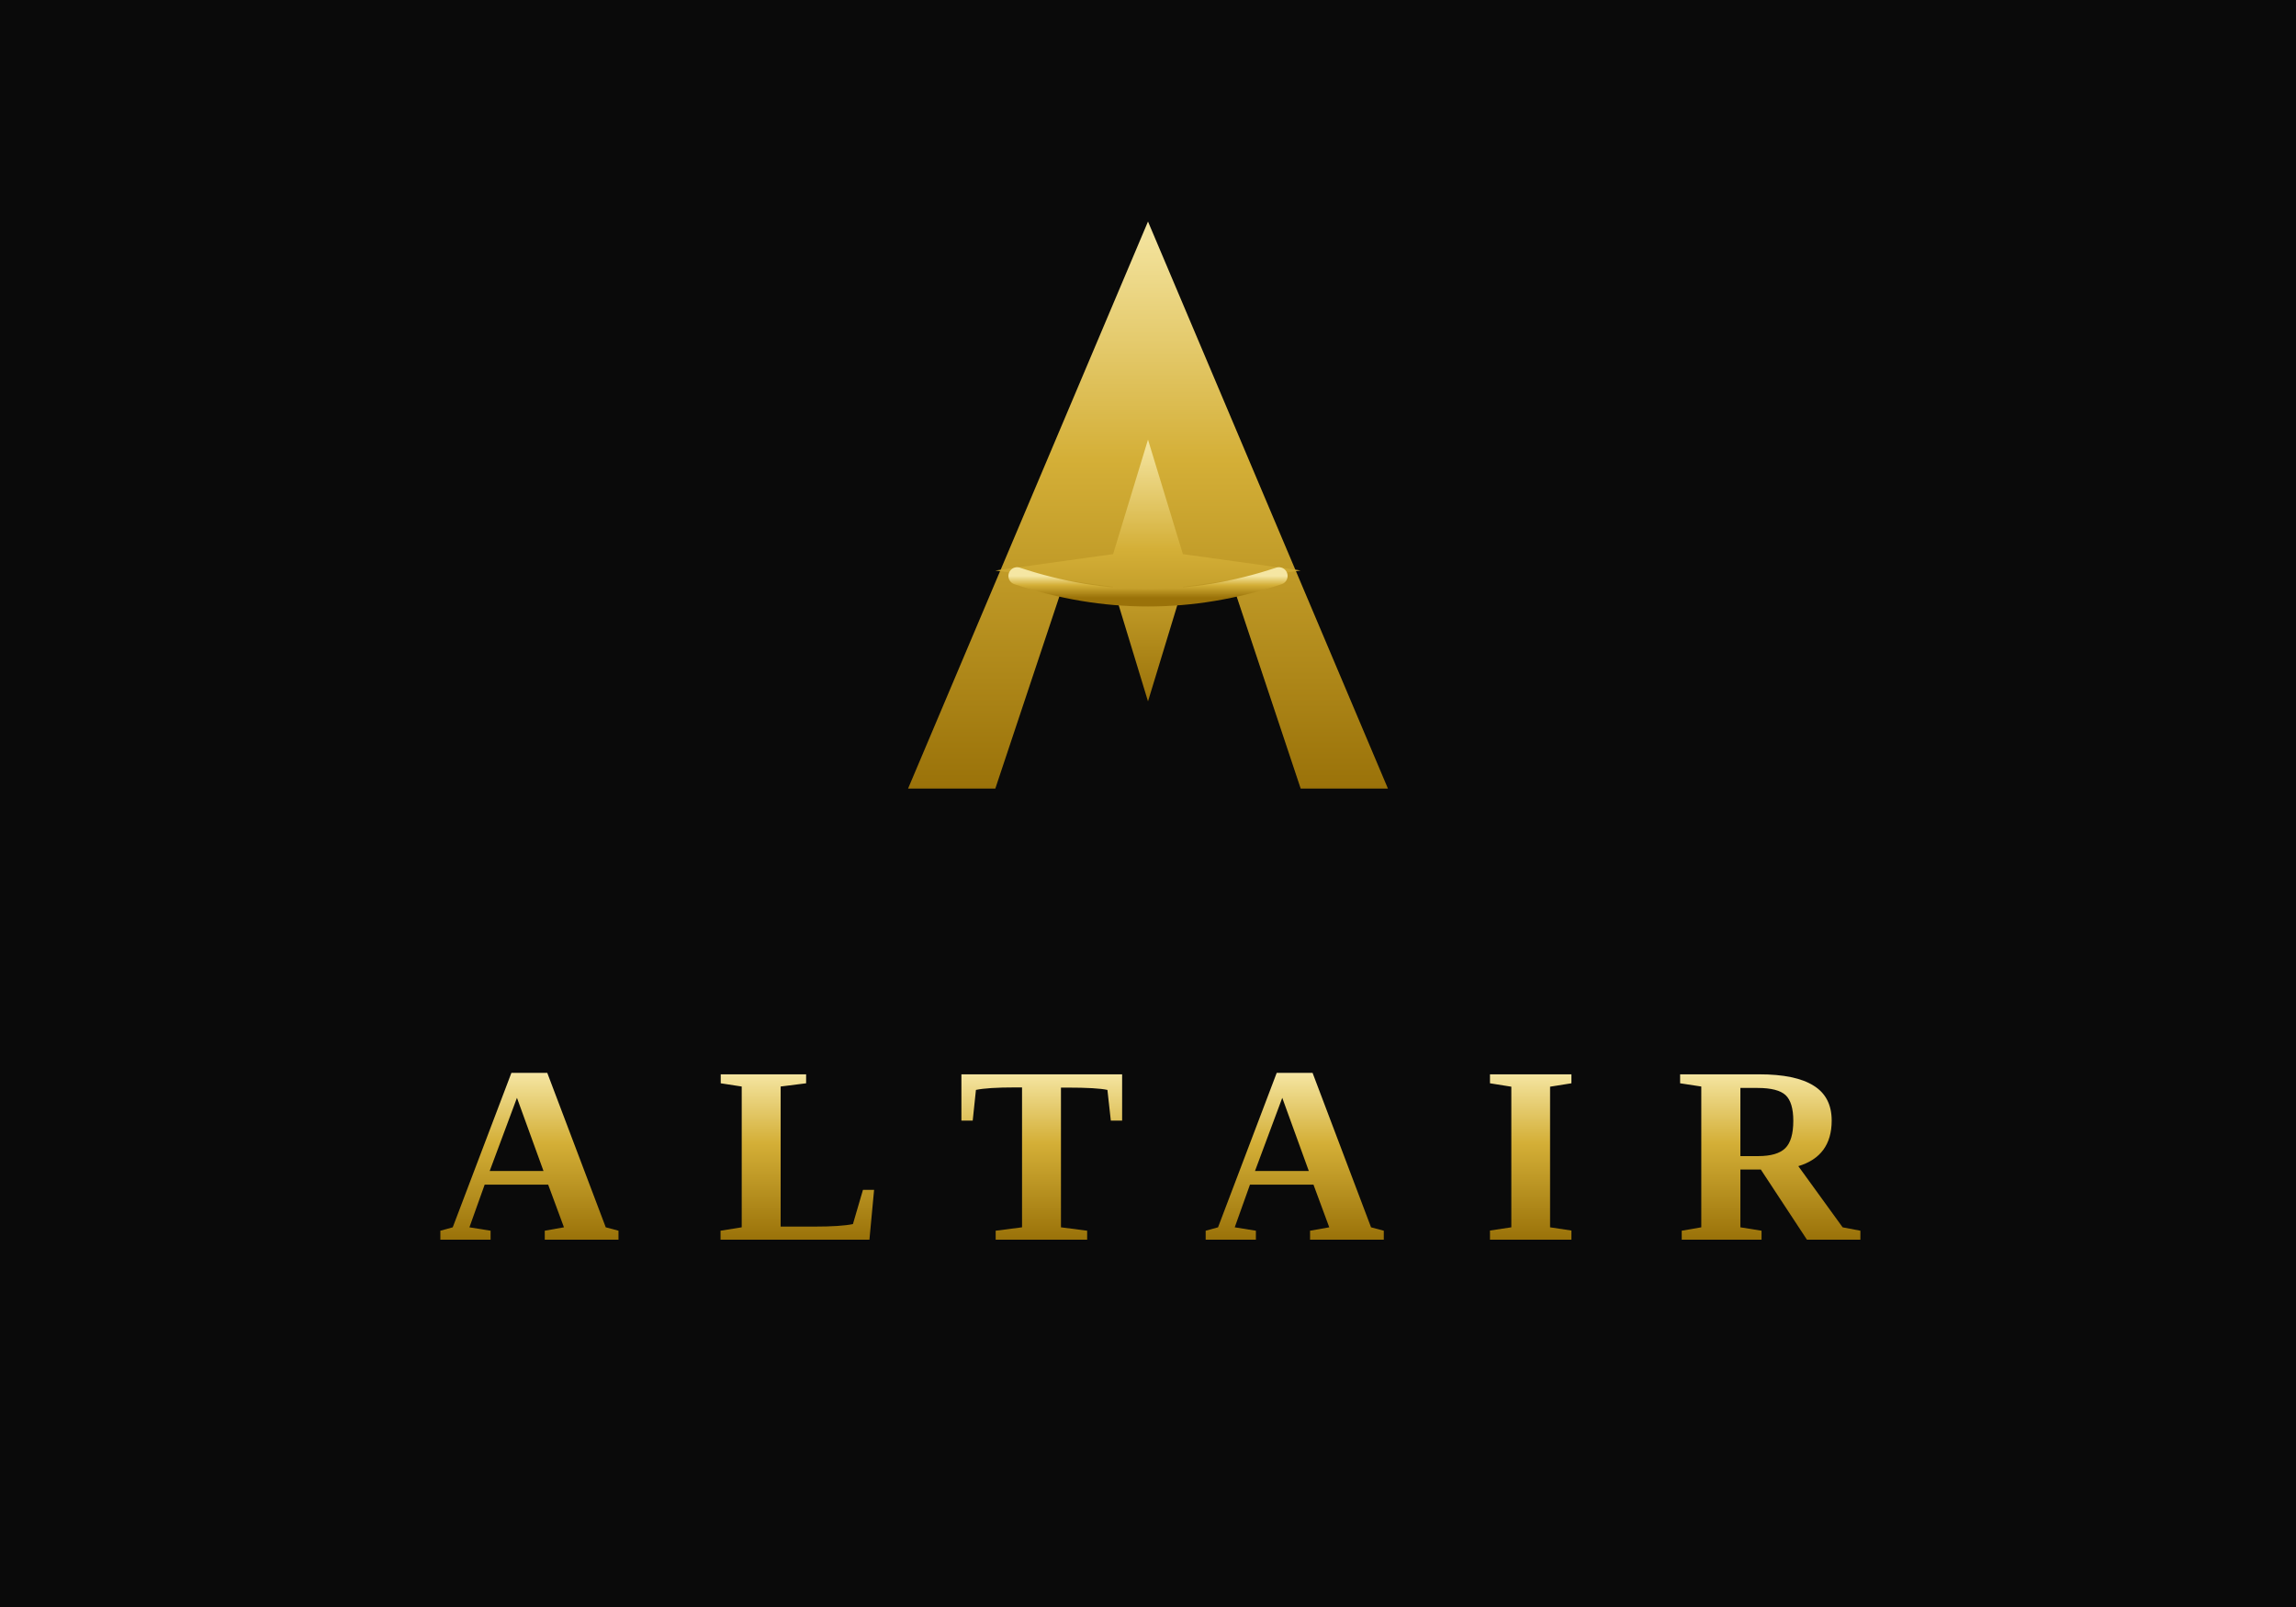
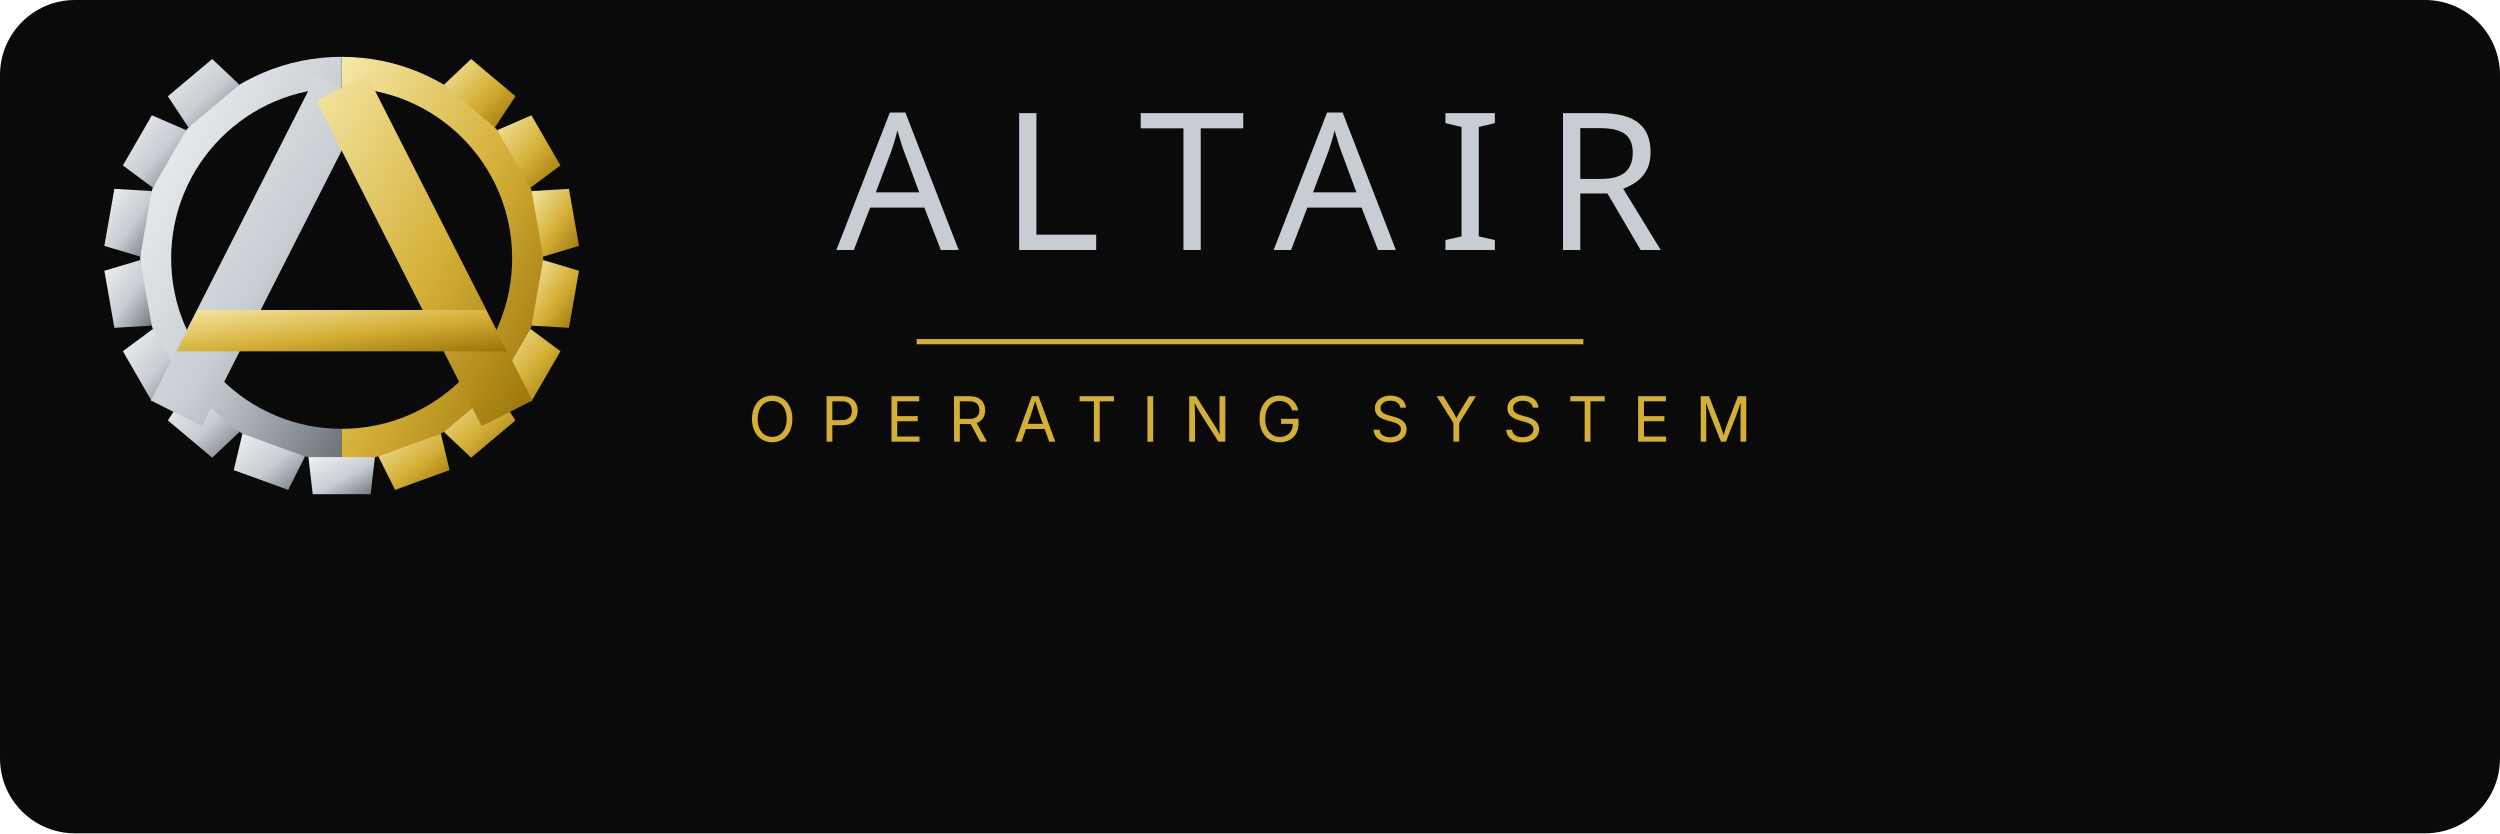
- <svg xmlns="http://www.w3.org/2000/svg" viewBox="0 0 200 140" role="img" aria-label="Altair">
-   <rect width="200" height="140" fill="#0A0A0A" />
+ <svg xmlns="http://www.w3.org/2000/svg" viewBox="0 0 600 200">
  <defs>
-     <linearGradient id="altair-gold" x1="0%" y1="0%" x2="0%" y2="100%">
+     <linearGradient id="platinumGrad" x1="0%" y1="0%" x2="100%" y2="100%">
+       <stop offset="0%" stop-color="#F0F2F4" />
+       <stop offset="55%" stop-color="#C8CDD3" />
+       <stop offset="100%" stop-color="#71767D" />
+     </linearGradient>
+     <linearGradient id="goldGrad" x1="0%" y1="0%" x2="100%" y2="100%">
      <stop offset="0%" stop-color="#F5E6A3" />
-       <stop offset="42%" stop-color="#D4AF37" />
+       <stop offset="55%" stop-color="#D4AF37" />
      <stop offset="100%" stop-color="#9A7209" />
    </linearGradient>
+     <linearGradient id="goldGradSolo" x1="0%" y1="0%" x2="100%" y2="100%">
+       <stop offset="0%" stop-color="#FBF5B7" />
+       <stop offset="55%" stop-color="#D4AF37" />
+       <stop offset="100%" stop-color="#B8860B" />
+     </linearGradient>
  </defs>
-   <g transform="translate(100 44) scale(0.95) translate(-40 -32)">
-     <path fill="url(#altair-gold)" d="M40 6L62 58H54L48 40H32L26 58H18L40 6Z" />
-     <path fill="url(#altair-gold)" d="M40 26L43.2 36.5L54 38L43.2 39.5L40 50L36.8 39.5L26 38L36.8 36.5L40 26Z" />
-     <path fill="none" stroke="url(#altair-gold)" stroke-width="1.6" stroke-linecap="round" d="M28 38.5Q40 42.5 52 38.5" />
+   <rect x="0" y="0" width="600" height="200" rx="18" fill="#0A0A0A" />
+   <g transform="translate(20,0) scale(0.62)">
+     <g id="gear-ring">
+       <path d="M 100.00,172.00 A 72.00,72.00 0 0 1 100.00,28.00" fill="none" stroke="url(#platinumGrad)" stroke-width="12.00" />
+       <path d="M 100.00,28.00 A 72.00,72.00 0 0 1 100.00,172.00" fill="none" stroke="url(#goldGrad)" stroke-width="12.00" />
+       <path d="M 112.87,176.93 L 111.21,191.31 L 88.79,191.31 L 87.13,176.93 Z" fill="url(#platinumGrad)" />
+       <path d="M 85.79,176.69 L 79.30,189.64 L 58.23,181.97 L 61.59,167.89 Z" fill="url(#platinumGrad)" />
+       <path d="M 60.41,167.21 L 49.89,177.16 L 32.72,162.74 L 40.69,150.66 Z" fill="url(#platinumGrad)" />
+       <path d="M 39.81,149.61 L 26.53,155.37 L 15.31,135.95 L 26.94,127.32 Z" fill="url(#platinumGrad)" />
+       <path d="M 26.47,126.04 L 12.02,126.90 L 8.13,104.81 L 22.00,100.68 Z" fill="url(#platinumGrad)" />
+       <path d="M 22.00,99.32 L 8.13,95.19 L 12.02,73.10 L 26.47,73.96 Z" fill="url(#platinumGrad)" />
+       <path d="M 26.94,72.68 L 15.31,64.05 L 26.53,44.63 L 39.81,50.39 Z" fill="url(#platinumGrad)" />
+       <path d="M 40.69,49.34 L 32.72,37.26 L 49.89,22.84 L 60.41,32.79 Z" fill="url(#platinumGrad)" />
+       <path d="M 139.59,32.79 L 150.11,22.84 L 167.28,37.26 L 159.31,49.34 Z" fill="url(#goldGrad)" />
+       <path d="M 160.19,50.39 L 173.47,44.63 L 184.69,64.05 L 173.06,72.68 Z" fill="url(#goldGrad)" />
+       <path d="M 173.53,73.96 L 187.98,73.10 L 191.87,95.19 L 178.00,99.32 Z" fill="url(#goldGrad)" />
+       <path d="M 178.00,100.68 L 191.87,104.81 L 187.98,126.90 L 173.53,126.04 Z" fill="url(#goldGrad)" />
+       <path d="M 173.06,127.32 L 184.69,135.95 L 173.47,155.37 L 160.19,149.61 Z" fill="url(#goldGrad)" />
+       <path d="M 159.31,150.66 L 167.28,162.74 L 150.11,177.16 L 139.59,167.21 Z" fill="url(#goldGrad)" />
+       <path d="M 138.41,167.89 L 141.77,181.97 L 120.70,189.64 L 114.21,176.69 Z" fill="url(#goldGrad)" />
+     </g>
+     <g id="a-monogram">
+       <path d="M 90.19,29.02 L 109.81,38.98 L 45.81,164.98 L 26.19,155.02 Z" fill="url(#platinumGrad)" />
+       <path d="M 90.19,38.98 L 109.81,29.02 L 173.81,155.02 L 154.19,164.98 Z" fill="url(#goldGrad)" />
+       <path d="M 44.22,120 L 155.78,120 L 163.91,136 L 36.09,136 Z" fill="url(#goldGrad)" />
+     </g>
  </g>
-   <text x="100" y="108" text-anchor="middle" fill="url(#altair-gold)" font-family="Georgia, 'Times New Roman', serif" font-size="22" font-weight="600" letter-spacing="0.38em">ALTAIR</text>
-   <line x1="72" y1="116" x2="128" y2="116" stroke="url(#altair-gold)" stroke-width="0.75" opacity="0.55" />
+   <text x="300" y="60" font-family="Michroma, sans-serif" font-size="46" letter-spacing="10" fill="#C8CDD3" text-anchor="middle">ALTAIR</text>
+   <line x1="220" y1="82" x2="380" y2="82" stroke="#D4AF37" stroke-width="1.25" />
+   <text x="300" y="106" font-family="Inter, sans-serif" font-size="15" letter-spacing="6" fill="#D4AF37" text-anchor="middle">OPERATING SYSTEM</text>
</svg>
